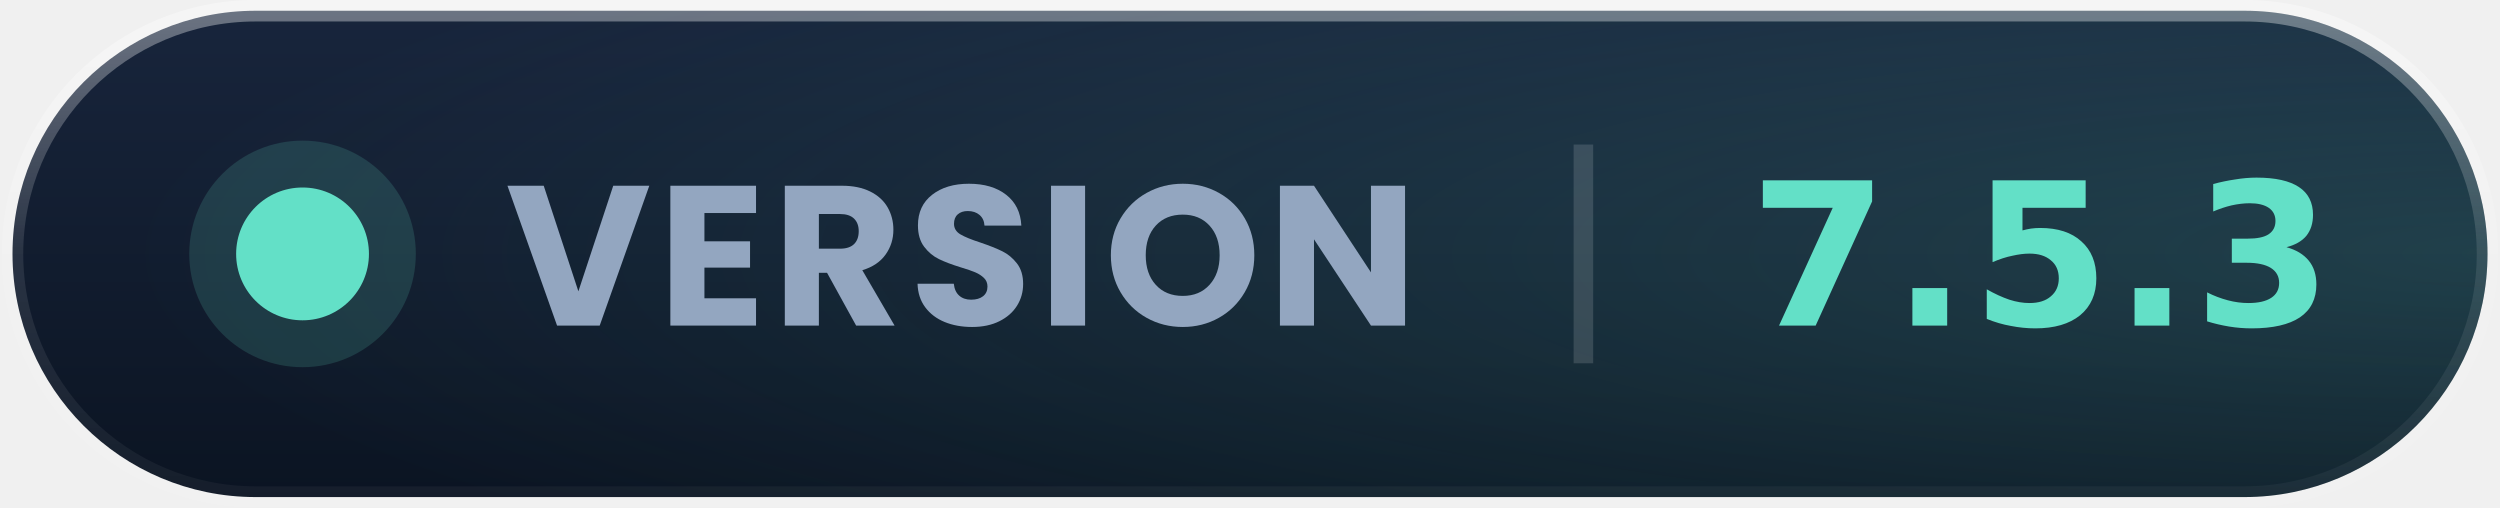
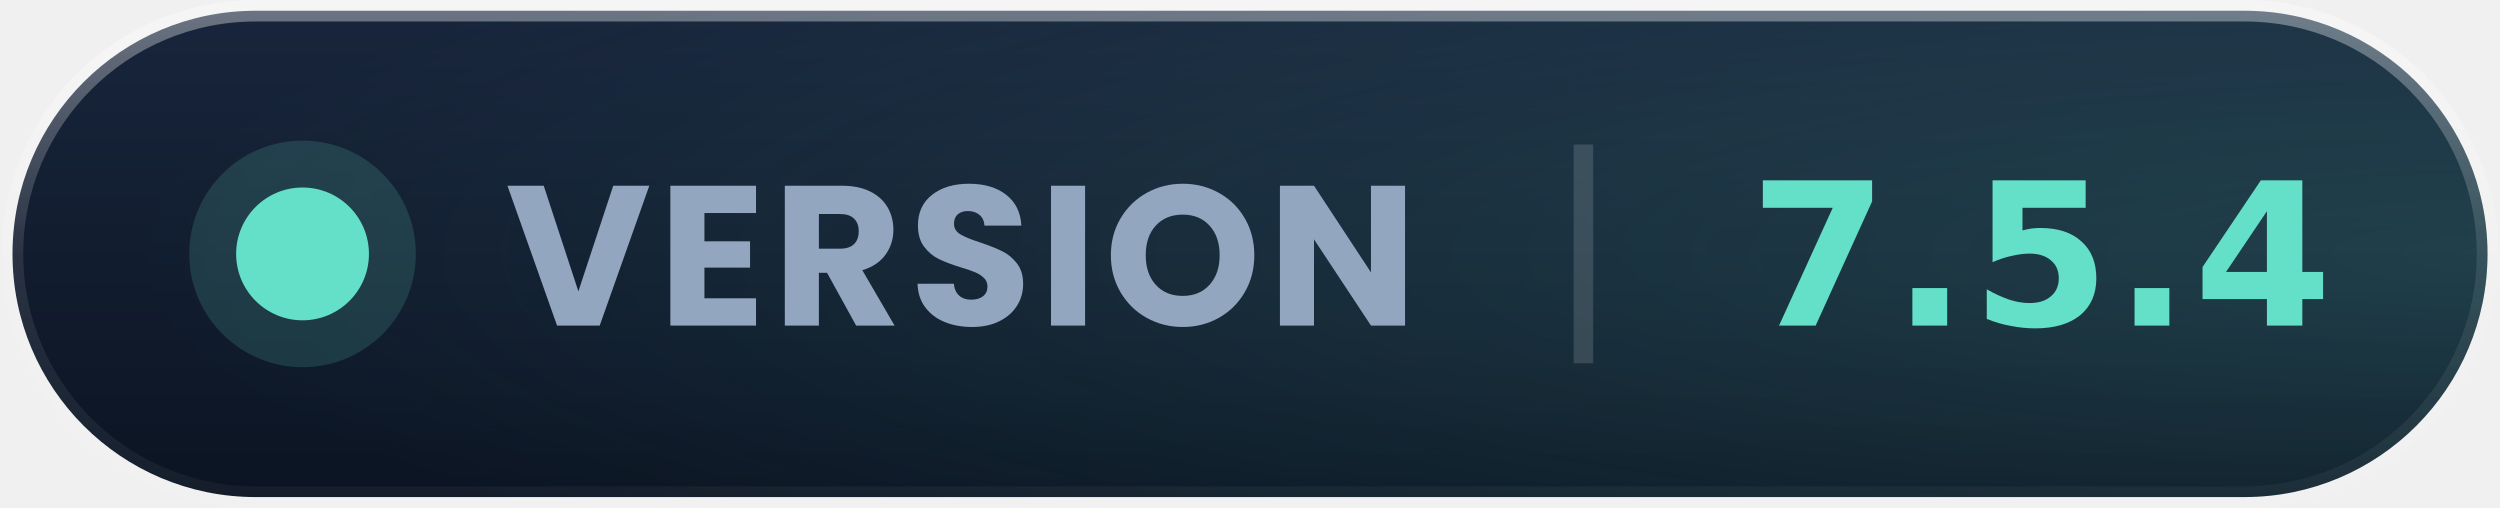
- <svg xmlns="http://www.w3.org/2000/svg" width="128" height="26" viewBox="0 0 127.82 26" role="img" aria-label="version: 7.5.3">
+ <svg xmlns="http://www.w3.org/2000/svg" width="128" height="26" viewBox="0 0 127.82 26" role="img" aria-label="version: 7.5.4">
  <defs>
    <linearGradient id="pill" x1="0" y1="0" x2="0" y2="1">
      <stop offset="0" stop-color="#18253c" />
      <stop offset="1" stop-color="#0b1422" />
    </linearGradient>
    <linearGradient id="edge" x1="0" y1="0" x2="0" y2="1">
      <stop offset="0" stop-color="#ffffff" stop-opacity=".36" />
      <stop offset=".5" stop-color="#ffffff" stop-opacity=".10" />
      <stop offset="1" stop-color="#ffffff" stop-opacity=".04" />
    </linearGradient>
    <radialGradient id="wash" cx="1" cy=".5" r=".95">
      <stop offset="0" stop-color="#63e0c7" stop-opacity=".18" />
      <stop offset="1" stop-color="#63e0c7" stop-opacity="0" />
    </radialGradient>
  </defs>
  <rect x=".55" y=".55" width="126.72" height="24.9" rx="12.45" fill="url(#pill)" />
  <rect x=".55" y=".55" width="126.72" height="24.9" rx="12.45" fill="url(#wash)" />
  <rect x=".55" y=".55" width="126.72" height="24.9" rx="12.45" fill="none" stroke="url(#edge)" stroke-width="1.1" />
  <circle cx="15.40" cy="13.0" r="5.8" fill="#63e0c7" opacity=".16" />
  <circle cx="15.40" cy="13.0" r="3.4" fill="#63e0c7" />
  <path d="M80.98 7.4v11.2" stroke="#ffffff" stroke-opacity=".14" stroke-width="1" />
  <g transform="translate(25.80,16.67)" fill="#93a6c0">
    <path transform="translate(0.00,0) scale(0.0102,-0.0102)" d="M721.00 702.00 472.00 0.00H258.00L9.00 702.00H191.00L365.00 172.00L540.00 702.00Z" />
    <path transform="translate(7.80,0) scale(0.0102,-0.0102)" d="M233.00 565.00V423.00H462.00V291.00H233.00V137.00H492.00V0.00H62.00V702.00H492.00V565.00Z" />
    <path transform="translate(13.66,0) scale(0.0102,-0.0102)" d="M420.00 0.00 274.00 265.00H233.00V0.00H62.00V702.00H349.00Q432.00 702.00 490.50 673.00Q549.00 644.00 578.00 593.50Q607.00 543.00 607.00 481.00Q607.00 411.00 567.50 356.00Q528.00 301.00 451.00 278.00L613.00 0.00ZM233.00 386.00H339.00Q386.00 386.00 409.50 409.00Q433.00 432.00 433.00 474.00Q433.00 514.00 409.50 537.00Q386.00 560.00 339.00 560.00H233.00Z" />
    <path transform="translate(20.66,0) scale(0.0102,-0.0102)" d="M42.00 210.00H224.00Q228.00 171.00 251.00 150.50Q274.00 130.00 311.00 130.00Q349.00 130.00 371.00 147.50Q393.00 165.00 393.00 196.00Q393.00 222.00 375.50 239.00Q358.00 256.00 332.50 267.00Q307.00 278.00 260.00 292.00Q192.00 313.00 149.00 334.00Q106.00 355.00 75.00 396.00Q44.00 437.00 44.00 503.00Q44.00 601.00 115.00 656.50Q186.00 712.00 300.00 712.00Q416.00 712.00 487.00 656.50Q558.00 601.00 563.00 502.00H378.00Q376.00 536.00 353.00 555.50Q330.00 575.00 294.00 575.00Q263.00 575.00 244.00 558.50Q225.00 542.00 225.00 511.00Q225.00 477.00 257.00 458.00Q289.00 439.00 357.00 417.00Q425.00 394.00 467.50 373.00Q510.00 352.00 541.00 312.00Q572.00 272.00 572.00 209.00Q572.00 149.00 541.50 100.00Q511.00 51.00 453.00 22.00Q395.00 -7.00 316.00 -7.00Q239.00 -7.00 178.00 18.00Q117.00 43.00 80.50 92.00Q44.00 141.00 42.00 210.00Z" />
    <path transform="translate(27.29,0) scale(0.0102,-0.0102)" d="M233.00 702.00V0.00H62.00V702.00Z" />
    <path transform="translate(30.65,0) scale(0.0102,-0.0102)" d="M33.00 353.00Q33.00 456.00 81.50 538.00Q130.00 620.00 212.50 666.00Q295.00 712.00 394.00 712.00Q493.00 712.00 575.50 666.00Q658.00 620.00 705.50 538.00Q753.00 456.00 753.00 353.00Q753.00 250.00 705.00 167.50Q657.00 85.00 575.00 39.00Q493.00 -7.00 394.00 -7.00Q295.00 -7.00 212.50 39.00Q130.00 85.00 81.50 167.50Q33.00 250.00 33.00 353.00ZM579.00 353.00Q579.00 446.00 528.50 501.50Q478.00 557.00 394.00 557.00Q309.00 557.00 258.50 502.00Q208.00 447.00 208.00 353.00Q208.00 260.00 258.50 204.50Q309.00 149.00 394.00 149.00Q478.00 149.00 528.50 205.00Q579.00 261.00 579.00 353.00Z" />
    <path transform="translate(39.01,0) scale(0.0102,-0.0102)" d="M690.00 0.00H519.00L233.00 433.00V0.00H62.00V702.00H233.00L519.00 267.00V702.00H690.00Z" />
  </g>
-   <text x="89.48" y="16.67" font-family="Verdana,'DejaVu Sans','Segoe UI',Arial,sans-serif" font-size="10.2" font-weight="700" letter-spacing=".2" fill="#63e0c7">7.5.3</text>
+   <text x="89.48" y="16.67" font-family="Verdana,'DejaVu Sans','Segoe UI',Arial,sans-serif" font-size="10.2" font-weight="700" letter-spacing=".2" fill="#63e0c7">7.5.4</text>
</svg>
